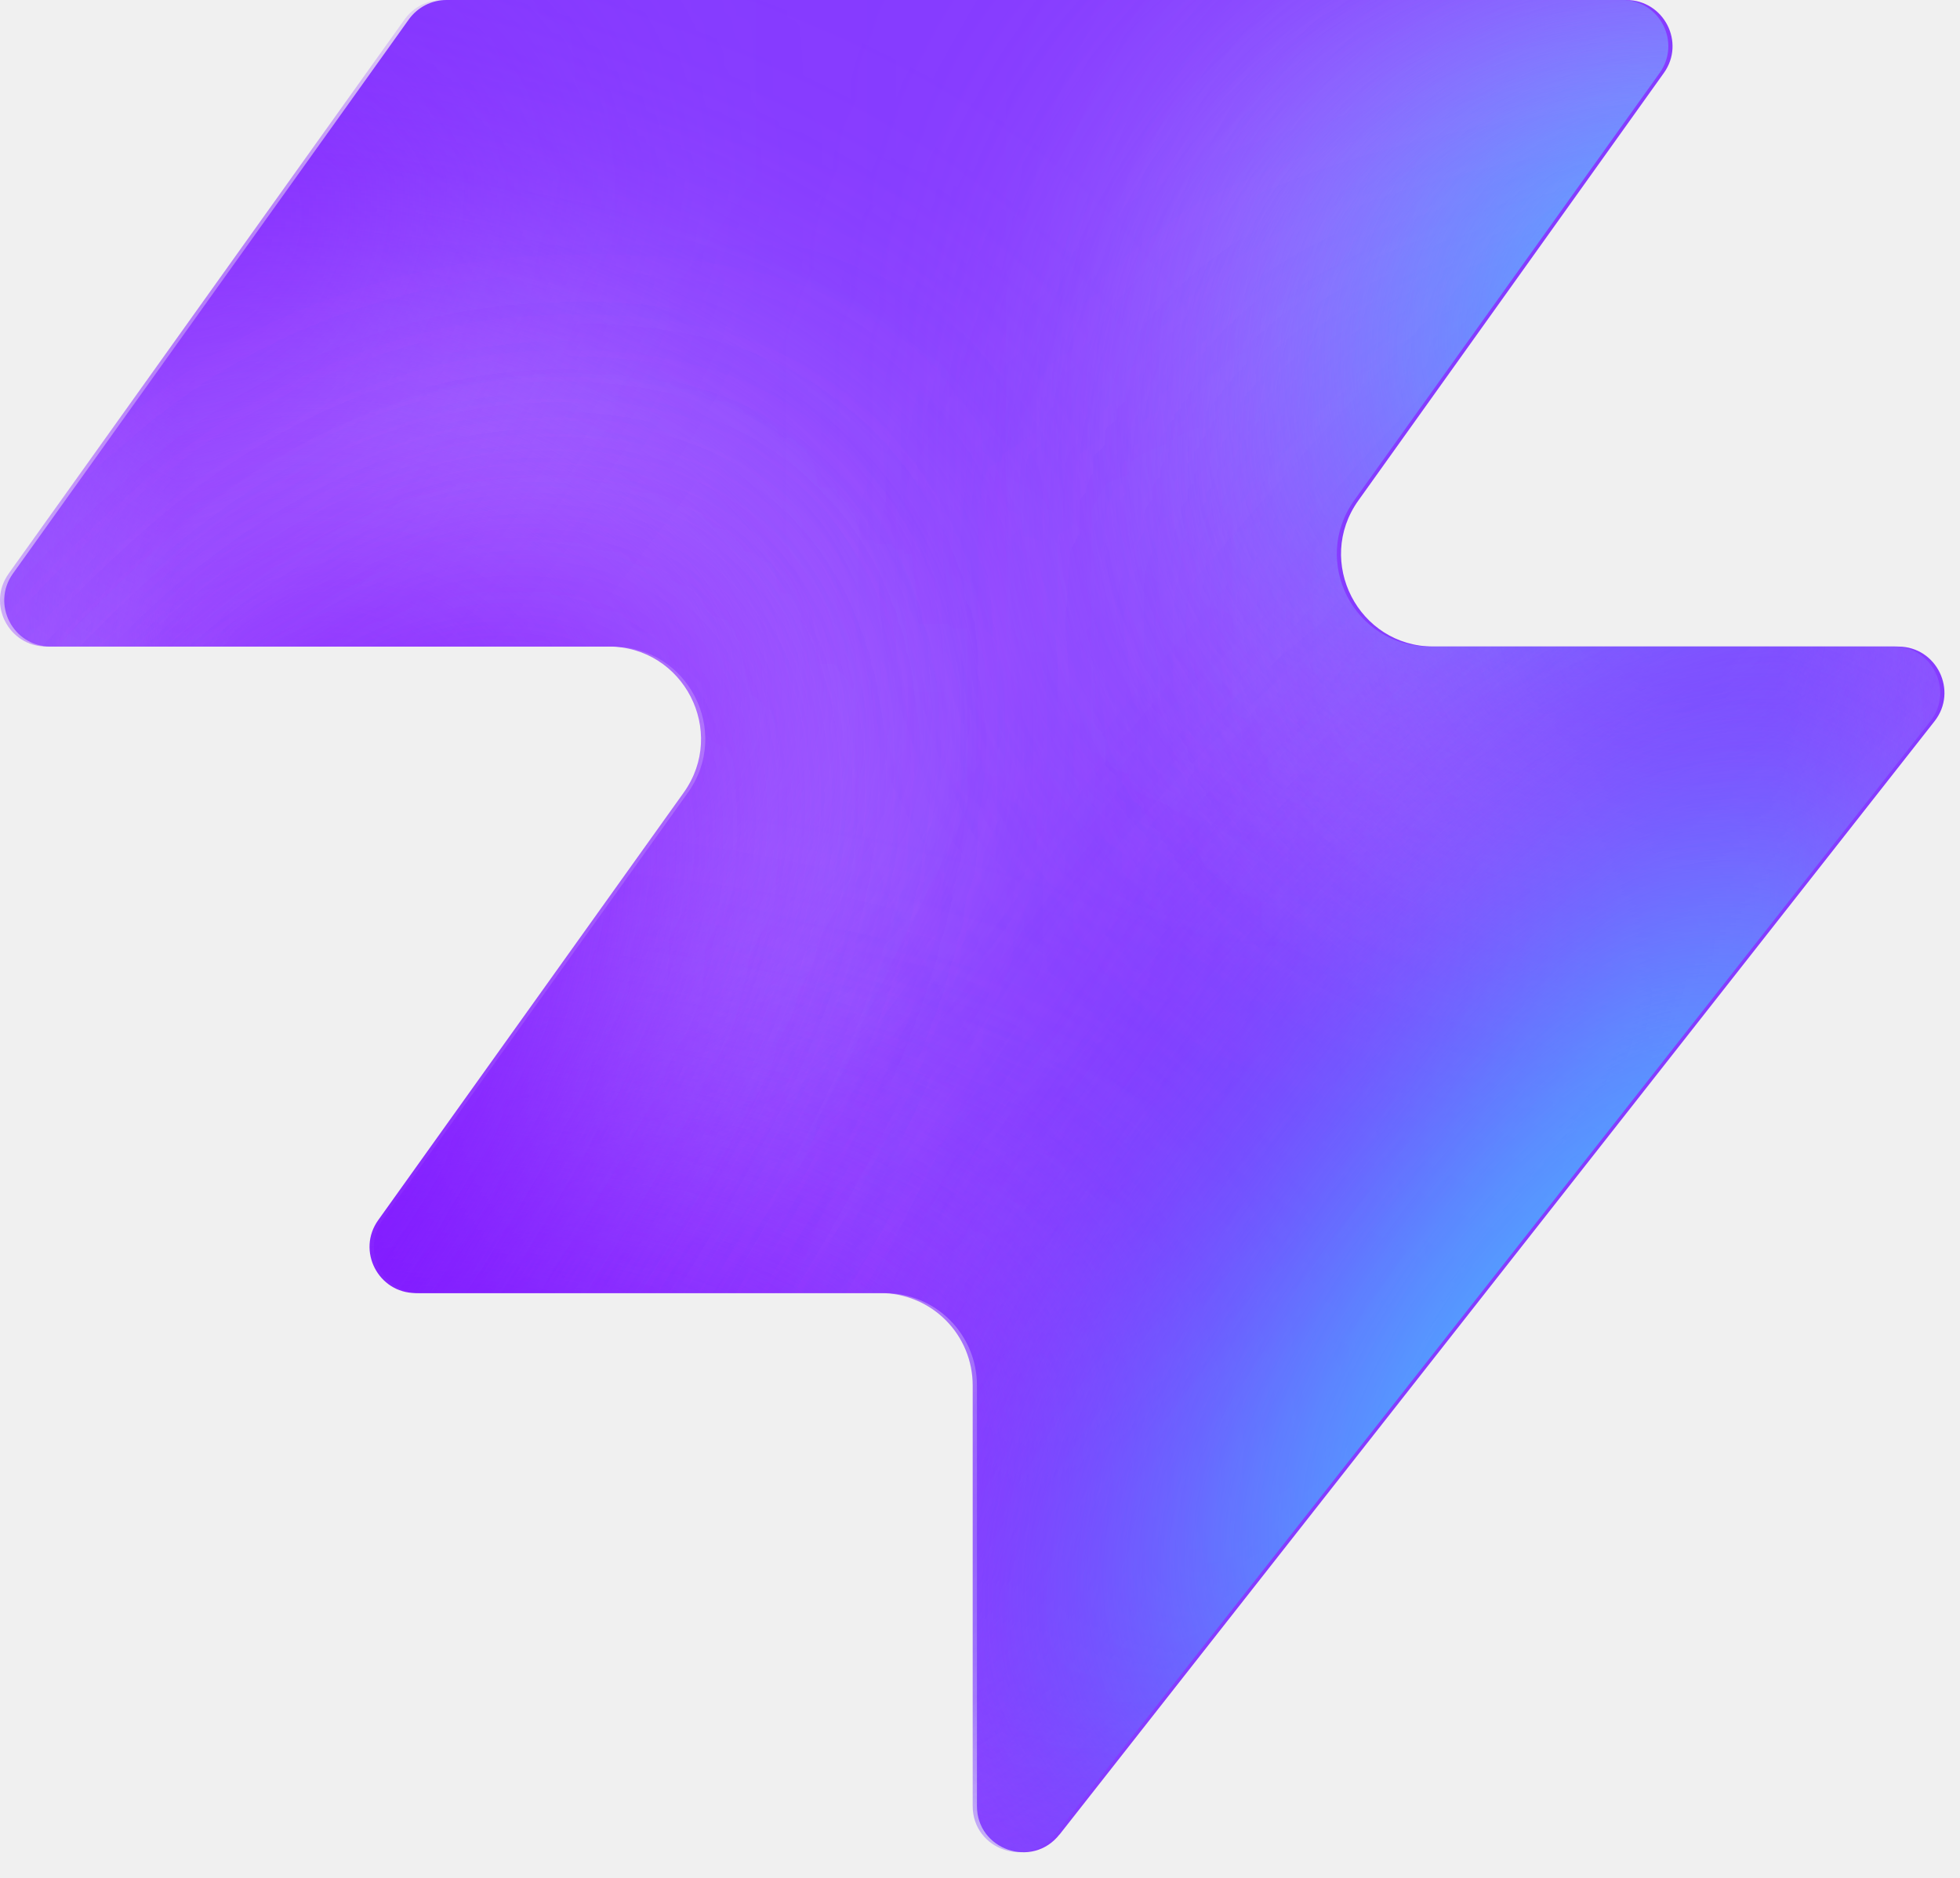
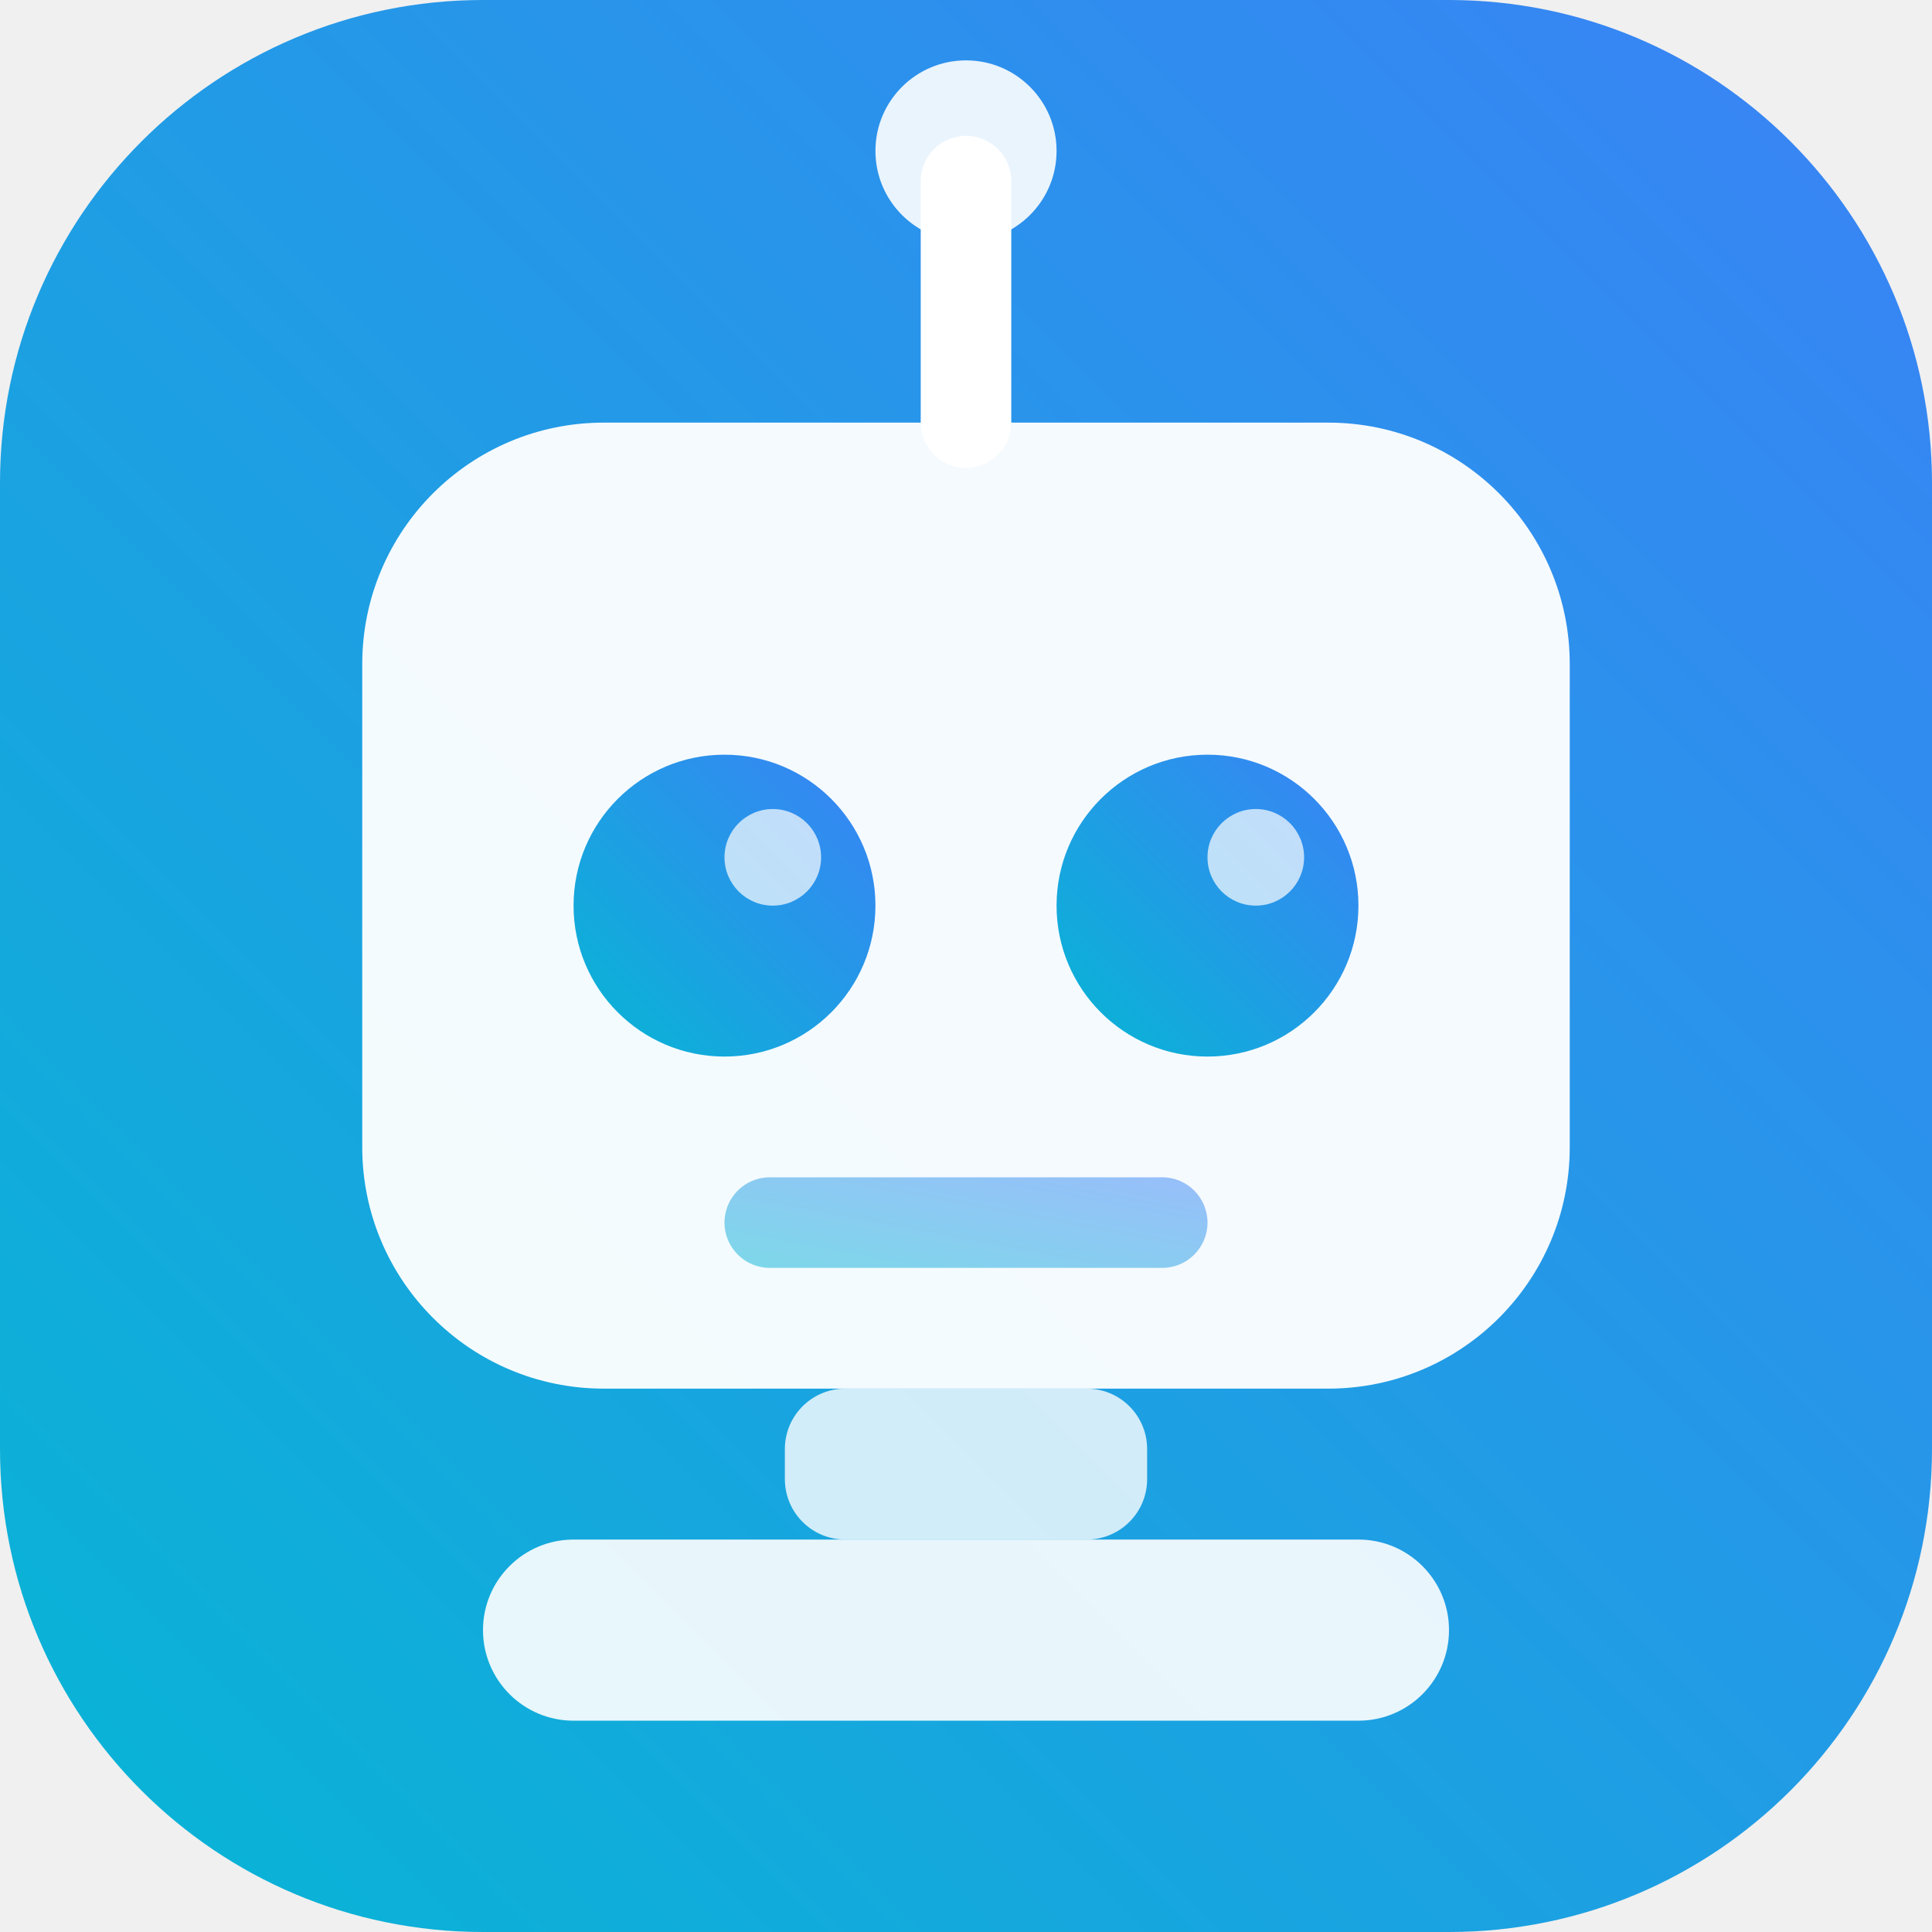
- <svg xmlns="http://www.w3.org/2000/svg" width="48" height="46" fill="none" viewBox="0 0 48 46">
-   <path fill="#863bff" d="M25.946 44.938c-.664.845-2.021.375-2.021-.698V33.937a2.26 2.26 0 0 0-2.262-2.262H10.287c-.92 0-1.456-1.04-.92-1.788l7.48-10.471c1.07-1.497 0-3.578-1.842-3.578H1.237c-.92 0-1.456-1.04-.92-1.788L10.013.474c.214-.297.556-.474.92-.474h28.894c.92 0 1.456 1.04.92 1.788l-7.48 10.471c-1.07 1.498 0 3.579 1.842 3.579h11.377c.943 0 1.473 1.088.89 1.83L25.947 44.94z" style="fill:#863bff;fill:color(display-p3 .525 .23 1);fill-opacity:1" />
-   <mask id="a" width="48" height="46" x="0" y="0" maskUnits="userSpaceOnUse" style="mask-type:alpha">
-     <path fill="#000" d="M25.842 44.938c-.664.844-2.021.375-2.021-.698V33.937a2.26 2.26 0 0 0-2.262-2.262H10.183c-.92 0-1.456-1.04-.92-1.788l7.48-10.471c1.07-1.498 0-3.579-1.842-3.579H1.133c-.92 0-1.456-1.04-.92-1.787L9.91.473c.214-.297.556-.474.92-.474h28.894c.92 0 1.456 1.04.92 1.788l-7.48 10.471c-1.07 1.498 0 3.578 1.842 3.578h11.377c.943 0 1.473 1.088.89 1.832L25.843 44.94z" style="fill:#000;fill-opacity:1" />
-   </mask>
-   <g mask="url(#a)">
-     <g filter="url(#b)">
-       <ellipse cx="5.508" cy="14.704" fill="#ede6ff" rx="5.508" ry="14.704" style="fill:#ede6ff;fill:color(display-p3 .927 .903 1);fill-opacity:1" transform="matrix(.00324 1 1 -.00324 -4.47 31.516)" />
-     </g>
-     <g filter="url(#c)">
-       <ellipse cx="10.399" cy="29.851" fill="#ede6ff" rx="10.399" ry="29.851" style="fill:#ede6ff;fill:color(display-p3 .927 .903 1);fill-opacity:1" transform="matrix(.00324 1 1 -.00324 -39.328 7.883)" />
-     </g>
-     <g filter="url(#d)">
-       <ellipse cx="5.508" cy="30.487" fill="#7e14ff" rx="5.508" ry="30.487" style="fill:#7e14ff;fill:color(display-p3 .492 .077 1);fill-opacity:1" transform="rotate(89.814 -25.913 -14.639)scale(1 -1)" />
-     </g>
-     <g filter="url(#e)">
-       <ellipse cx="5.508" cy="30.599" fill="#7e14ff" rx="5.508" ry="30.599" style="fill:#7e14ff;fill:color(display-p3 .492 .077 1);fill-opacity:1" transform="rotate(89.814 -32.644 -3.334)scale(1 -1)" />
-     </g>
-     <g filter="url(#f)">
-       <ellipse cx="5.508" cy="30.599" fill="#7e14ff" rx="5.508" ry="30.599" style="fill:#7e14ff;fill:color(display-p3 .492 .077 1);fill-opacity:1" transform="matrix(.00324 1 1 -.00324 -34.34 30.47)" />
-     </g>
-     <g filter="url(#g)">
-       <ellipse cx="14.072" cy="22.078" fill="#ede6ff" rx="14.072" ry="22.078" style="fill:#ede6ff;fill:color(display-p3 .927 .903 1);fill-opacity:1" transform="rotate(93.35 24.506 48.493)scale(-1 1)" />
-     </g>
-     <g filter="url(#h)">
-       <ellipse cx="3.47" cy="21.501" fill="#7e14ff" rx="3.47" ry="21.501" style="fill:#7e14ff;fill:color(display-p3 .492 .077 1);fill-opacity:1" transform="rotate(89.009 28.708 47.59)scale(-1 1)" />
-     </g>
-     <g filter="url(#i)">
-       <ellipse cx="3.47" cy="21.501" fill="#7e14ff" rx="3.47" ry="21.501" style="fill:#7e14ff;fill:color(display-p3 .492 .077 1);fill-opacity:1" transform="rotate(89.009 28.708 47.59)scale(-1 1)" />
-     </g>
-     <g filter="url(#j)">
-       <ellipse cx=".387" cy="8.972" fill="#7e14ff" rx="4.407" ry="29.108" style="fill:#7e14ff;fill:color(display-p3 .492 .077 1);fill-opacity:1" transform="rotate(39.51 .387 8.972)" />
-     </g>
-     <g filter="url(#k)">
-       <ellipse cx="47.523" cy="-6.092" fill="#7e14ff" rx="4.407" ry="29.108" style="fill:#7e14ff;fill:color(display-p3 .492 .077 1);fill-opacity:1" transform="rotate(37.892 47.523 -6.092)" />
-     </g>
-     <g filter="url(#l)">
-       <ellipse cx="41.412" cy="6.333" fill="#47bfff" rx="5.971" ry="9.665" style="fill:#47bfff;fill:color(display-p3 .28 .748 1);fill-opacity:1" transform="rotate(37.892 41.412 6.333)" />
-     </g>
-     <g filter="url(#m)">
-       <ellipse cx="-1.879" cy="38.332" fill="#7e14ff" rx="4.407" ry="29.108" style="fill:#7e14ff;fill:color(display-p3 .492 .077 1);fill-opacity:1" transform="rotate(37.892 -1.88 38.332)" />
-     </g>
-     <g filter="url(#n)">
-       <ellipse cx="-1.879" cy="38.332" fill="#7e14ff" rx="4.407" ry="29.108" style="fill:#7e14ff;fill:color(display-p3 .492 .077 1);fill-opacity:1" transform="rotate(37.892 -1.88 38.332)" />
-     </g>
-     <g filter="url(#o)">
-       <ellipse cx="35.651" cy="29.907" fill="#7e14ff" rx="4.407" ry="29.108" style="fill:#7e14ff;fill:color(display-p3 .492 .077 1);fill-opacity:1" transform="rotate(37.892 35.651 29.907)" />
-     </g>
-     <g filter="url(#p)">
-       <ellipse cx="38.418" cy="32.4" fill="#47bfff" rx="5.971" ry="15.297" style="fill:#47bfff;fill:color(display-p3 .28 .748 1);fill-opacity:1" transform="rotate(37.892 38.418 32.4)" />
-     </g>
-   </g>
+ <svg xmlns="http://www.w3.org/2000/svg" viewBox="0 0 32 32">
  <defs>
-     <filter id="b" width="60.045" height="41.654" x="-19.77" y="16.149" color-interpolation-filters="sRGB" filterUnits="userSpaceOnUse">
-       <feFlood flood-opacity="0" result="BackgroundImageFix" />
-       <feBlend in="SourceGraphic" in2="BackgroundImageFix" result="shape" />
-       <feGaussianBlur result="effect1_foregroundBlur_2002_17158" stdDeviation="7.659" />
-     </filter>
-     <filter id="c" width="90.34" height="51.437" x="-54.613" y="-7.533" color-interpolation-filters="sRGB" filterUnits="userSpaceOnUse">
-       <feFlood flood-opacity="0" result="BackgroundImageFix" />
-       <feBlend in="SourceGraphic" in2="BackgroundImageFix" result="shape" />
-       <feGaussianBlur result="effect1_foregroundBlur_2002_17158" stdDeviation="7.659" />
-     </filter>
-     <filter id="d" width="79.355" height="29.4" x="-49.64" y="2.03" color-interpolation-filters="sRGB" filterUnits="userSpaceOnUse">
-       <feFlood flood-opacity="0" result="BackgroundImageFix" />
-       <feBlend in="SourceGraphic" in2="BackgroundImageFix" result="shape" />
-       <feGaussianBlur result="effect1_foregroundBlur_2002_17158" stdDeviation="4.596" />
-     </filter>
-     <filter id="e" width="79.579" height="29.4" x="-45.045" y="20.029" color-interpolation-filters="sRGB" filterUnits="userSpaceOnUse">
-       <feFlood flood-opacity="0" result="BackgroundImageFix" />
-       <feBlend in="SourceGraphic" in2="BackgroundImageFix" result="shape" />
-       <feGaussianBlur result="effect1_foregroundBlur_2002_17158" stdDeviation="4.596" />
-     </filter>
-     <filter id="f" width="79.579" height="29.4" x="-43.513" y="21.178" color-interpolation-filters="sRGB" filterUnits="userSpaceOnUse">
-       <feFlood flood-opacity="0" result="BackgroundImageFix" />
-       <feBlend in="SourceGraphic" in2="BackgroundImageFix" result="shape" />
-       <feGaussianBlur result="effect1_foregroundBlur_2002_17158" stdDeviation="4.596" />
-     </filter>
-     <filter id="g" width="74.749" height="58.852" x="15.756" y="-17.901" color-interpolation-filters="sRGB" filterUnits="userSpaceOnUse">
-       <feFlood flood-opacity="0" result="BackgroundImageFix" />
-       <feBlend in="SourceGraphic" in2="BackgroundImageFix" result="shape" />
-       <feGaussianBlur result="effect1_foregroundBlur_2002_17158" stdDeviation="7.659" />
-     </filter>
-     <filter id="h" width="61.377" height="25.362" x="23.548" y="2.284" color-interpolation-filters="sRGB" filterUnits="userSpaceOnUse">
-       <feFlood flood-opacity="0" result="BackgroundImageFix" />
-       <feBlend in="SourceGraphic" in2="BackgroundImageFix" result="shape" />
-       <feGaussianBlur result="effect1_foregroundBlur_2002_17158" stdDeviation="4.596" />
-     </filter>
-     <filter id="i" width="61.377" height="25.362" x="23.548" y="2.284" color-interpolation-filters="sRGB" filterUnits="userSpaceOnUse">
-       <feFlood flood-opacity="0" result="BackgroundImageFix" />
-       <feBlend in="SourceGraphic" in2="BackgroundImageFix" result="shape" />
-       <feGaussianBlur result="effect1_foregroundBlur_2002_17158" stdDeviation="4.596" />
-     </filter>
-     <filter id="j" width="56.045" height="63.649" x="-27.636" y="-22.853" color-interpolation-filters="sRGB" filterUnits="userSpaceOnUse">
-       <feFlood flood-opacity="0" result="BackgroundImageFix" />
-       <feBlend in="SourceGraphic" in2="BackgroundImageFix" result="shape" />
-       <feGaussianBlur result="effect1_foregroundBlur_2002_17158" stdDeviation="4.596" />
-     </filter>
-     <filter id="k" width="54.814" height="64.646" x="20.116" y="-38.415" color-interpolation-filters="sRGB" filterUnits="userSpaceOnUse">
-       <feFlood flood-opacity="0" result="BackgroundImageFix" />
-       <feBlend in="SourceGraphic" in2="BackgroundImageFix" result="shape" />
-       <feGaussianBlur result="effect1_foregroundBlur_2002_17158" stdDeviation="4.596" />
-     </filter>
-     <filter id="l" width="33.541" height="35.313" x="24.641" y="-11.323" color-interpolation-filters="sRGB" filterUnits="userSpaceOnUse">
-       <feFlood flood-opacity="0" result="BackgroundImageFix" />
-       <feBlend in="SourceGraphic" in2="BackgroundImageFix" result="shape" />
-       <feGaussianBlur result="effect1_foregroundBlur_2002_17158" stdDeviation="4.596" />
-     </filter>
-     <filter id="m" width="54.814" height="64.646" x="-29.286" y="6.009" color-interpolation-filters="sRGB" filterUnits="userSpaceOnUse">
-       <feFlood flood-opacity="0" result="BackgroundImageFix" />
-       <feBlend in="SourceGraphic" in2="BackgroundImageFix" result="shape" />
-       <feGaussianBlur result="effect1_foregroundBlur_2002_17158" stdDeviation="4.596" />
-     </filter>
-     <filter id="n" width="54.814" height="64.646" x="-29.286" y="6.009" color-interpolation-filters="sRGB" filterUnits="userSpaceOnUse">
-       <feFlood flood-opacity="0" result="BackgroundImageFix" />
-       <feBlend in="SourceGraphic" in2="BackgroundImageFix" result="shape" />
-       <feGaussianBlur result="effect1_foregroundBlur_2002_17158" stdDeviation="4.596" />
-     </filter>
-     <filter id="o" width="54.814" height="64.646" x="8.244" y="-2.416" color-interpolation-filters="sRGB" filterUnits="userSpaceOnUse">
-       <feFlood flood-opacity="0" result="BackgroundImageFix" />
-       <feBlend in="SourceGraphic" in2="BackgroundImageFix" result="shape" />
-       <feGaussianBlur result="effect1_foregroundBlur_2002_17158" stdDeviation="4.596" />
-     </filter>
-     <filter id="p" width="39.409" height="43.623" x="18.713" y="10.588" color-interpolation-filters="sRGB" filterUnits="userSpaceOnUse">
-       <feFlood flood-opacity="0" result="BackgroundImageFix" />
-       <feBlend in="SourceGraphic" in2="BackgroundImageFix" result="shape" />
-       <feGaussianBlur result="effect1_foregroundBlur_2002_17158" stdDeviation="4.596" />
-     </filter>
+     <linearGradient id="g" x1="0%" y1="100%" x2="100%" y2="0%">
+       <stop offset="0%" stop-color="#06b6d4" />
+       <stop offset="100%" stop-color="#3b82f6" />
+     </linearGradient>
  </defs>
+   <rect width="32" height="32" rx="8" fill="url(#g)" />
+   <line x1="16" y1="3" x2="16" y2="7" stroke="#fff" stroke-width="1.5" stroke-linecap="round" />
+   <circle cx="16" cy="2.5" r="1.5" fill="#fff" fill-opacity=".9" />
+   <rect x="6" y="7" width="20" height="16" rx="4" fill="#fff" fill-opacity=".95" />
+   <circle cx="12" cy="15" r="2.5" fill="url(#g)" />
+   <circle cx="12.8" cy="14.2" r=".8" fill="#fff" fill-opacity=".7" />
+   <circle cx="20" cy="15" r="2.5" fill="url(#g)" />
+   <circle cx="20.8" cy="14.2" r=".8" fill="#fff" fill-opacity=".7" />
+   <rect x="12" y="19.5" width="8" height="1.5" rx=".75" fill="url(#g)" fill-opacity=".5" />
+   <rect x="13" y="23" width="6" height="2.5" rx="1" fill="#fff" fill-opacity=".8" />
+   <rect x="8" y="25.5" width="16" height="3" rx="1.5" fill="#fff" fill-opacity=".9" />
</svg>
